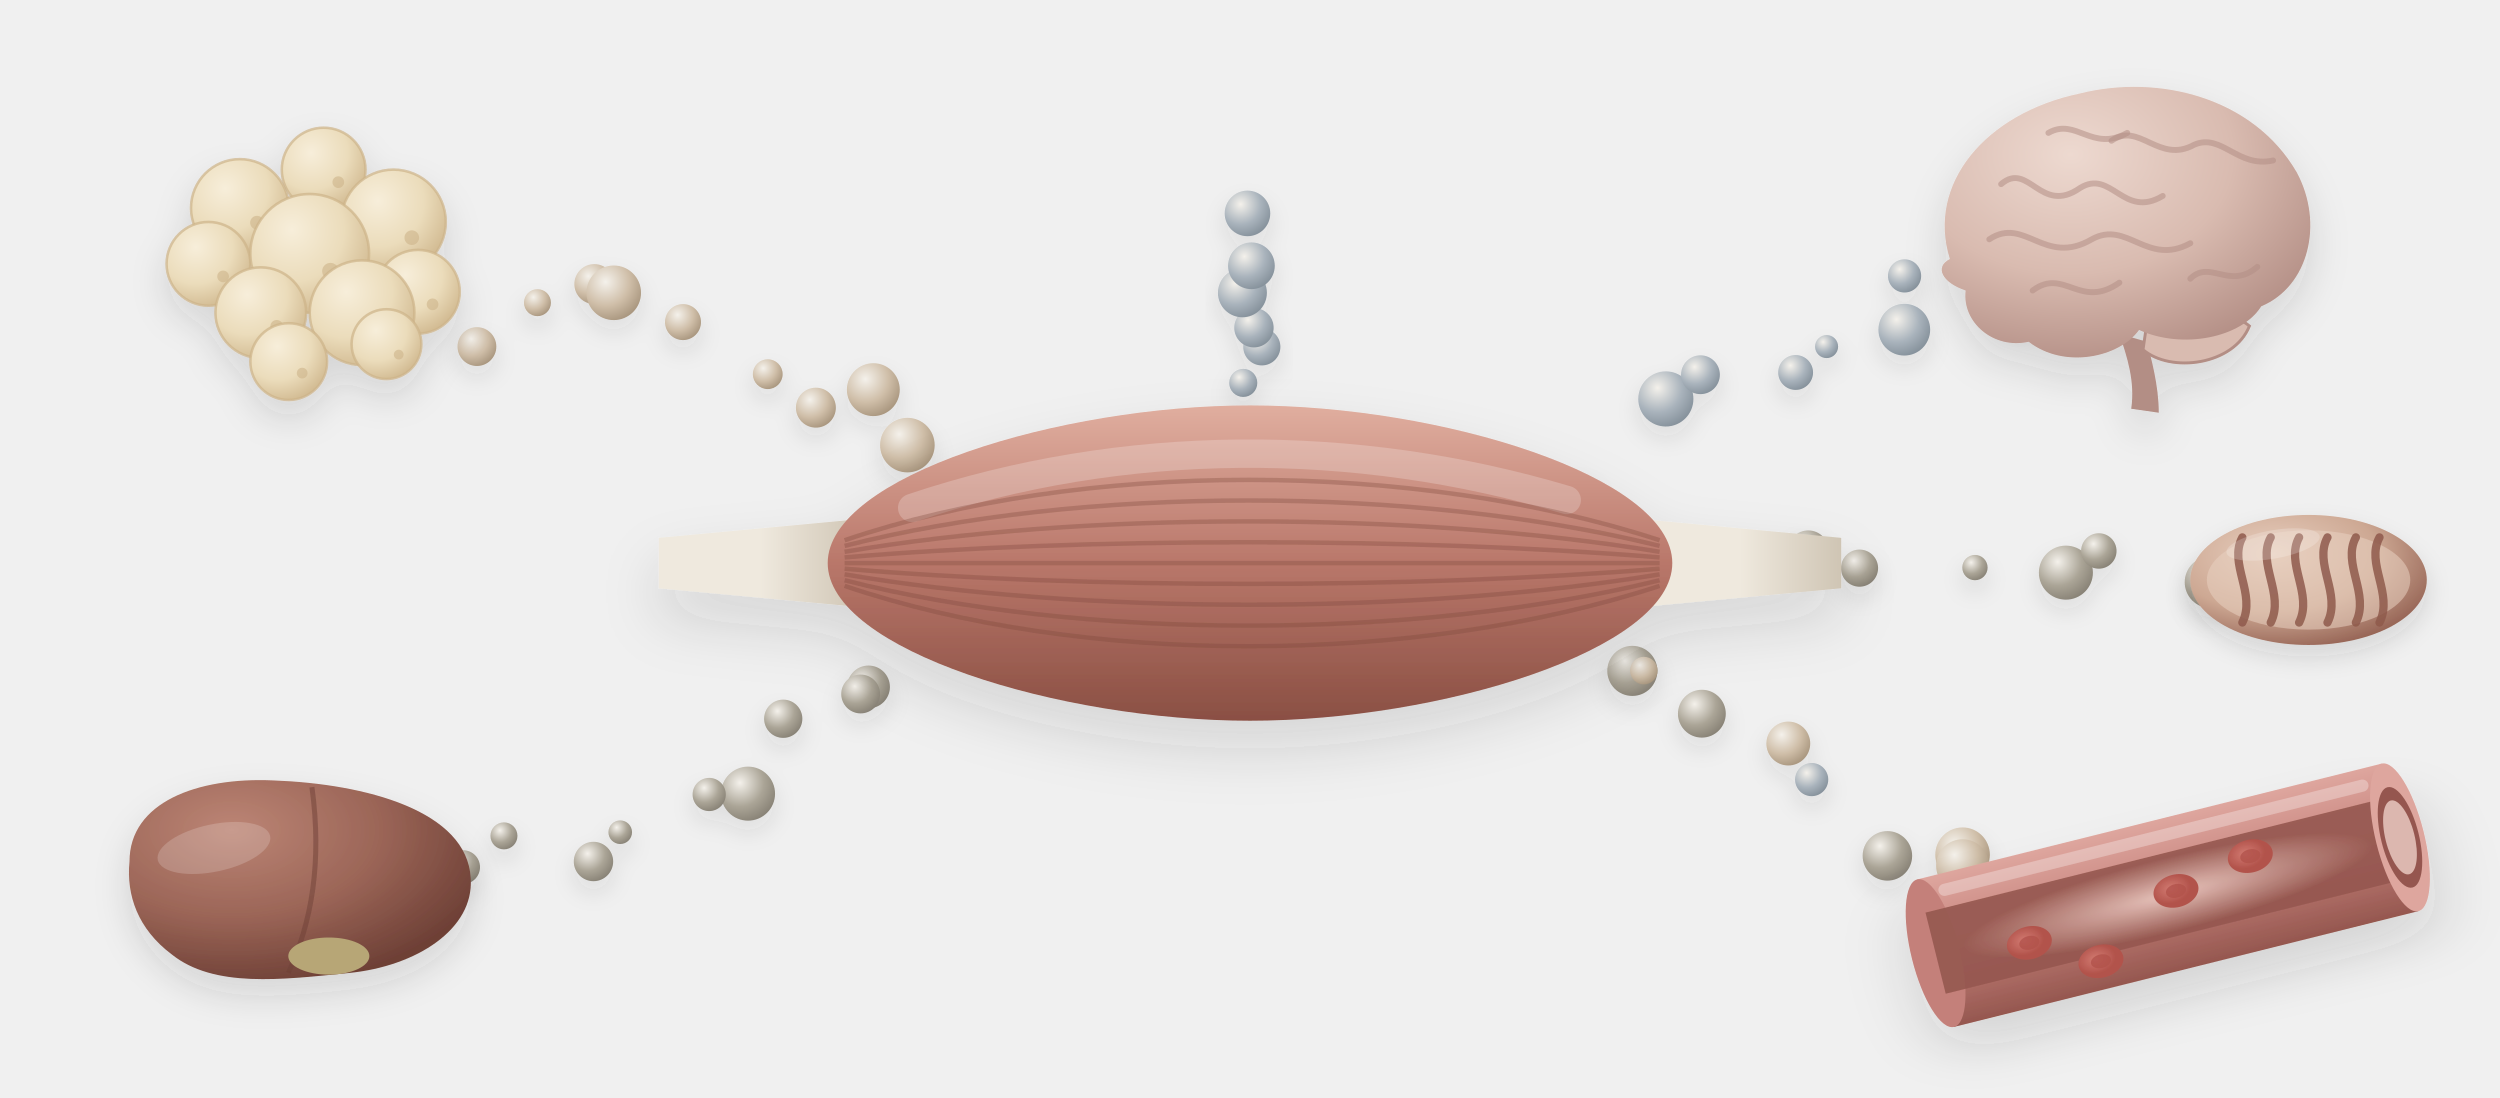
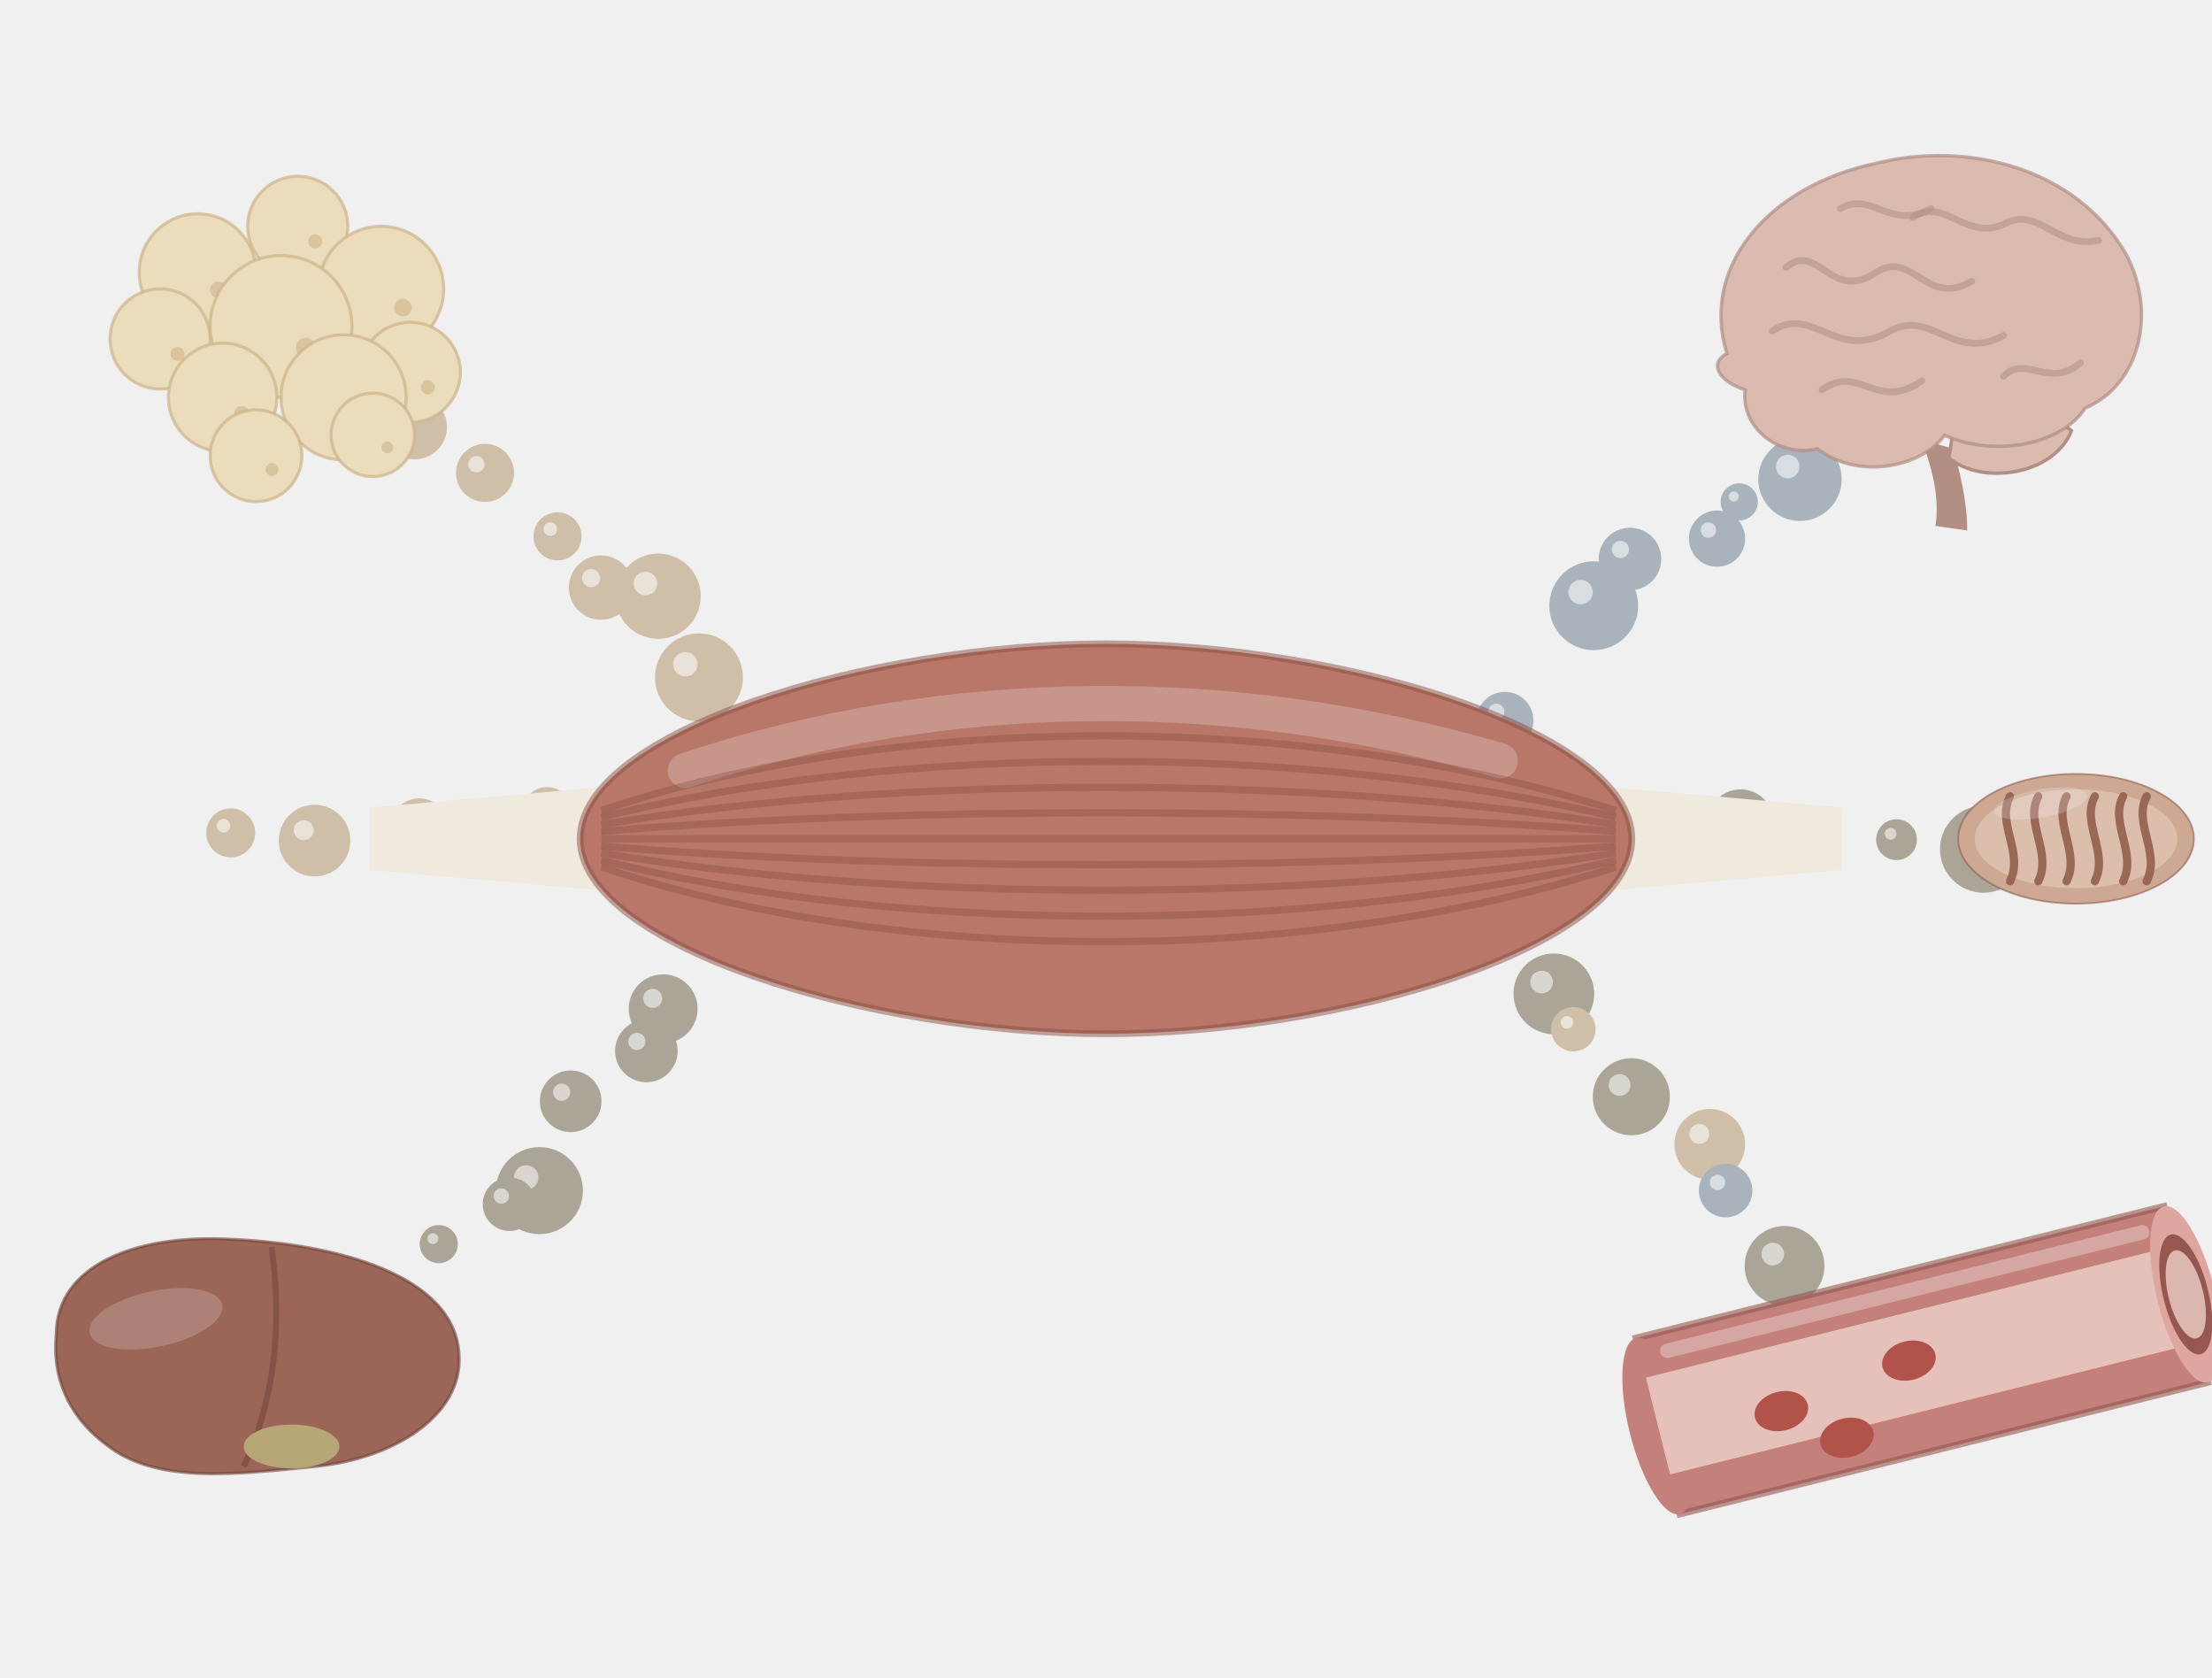
- <svg xmlns="http://www.w3.org/2000/svg" viewBox="0 0 888 390" width="888" height="390">
+ <svg xmlns="http://www.w3.org/2000/svg" viewBox="0 0 488 370" width="488" height="370">
  <defs>
    <linearGradient id="gMuscle" x1="0" y1="0" x2="0" y2="1">
      <stop offset="0" stop-color="#E0AE9F" />
      <stop offset="0.5" stop-color="#B9776A" />
      <stop offset="1" stop-color="#8A4F43" />
    </linearGradient>
    <linearGradient id="gMuted" x1="0" y1="0" x2="0" y2="1">
      <stop offset="0" stop-color="#DCC5B9" />
      <stop offset="0.5" stop-color="#CBAE9F" />
      <stop offset="1" stop-color="#A98B7D" />
    </linearGradient>
    <linearGradient id="gTendon" x1="0" y1="0" x2="1" y2="0">
      <stop offset="0" stop-color="#EFE9DE" />
      <stop offset="0.5" stop-color="#EFE9DE" />
      <stop offset="1" stop-color="#CFC5B4" />
    </linearGradient>
    <linearGradient id="gVessel" x1="0" y1="0" x2="0" y2="1">
      <stop offset="0" stop-color="#DEA69E" />
      <stop offset="0.5" stop-color="#C4807A" />
      <stop offset="1" stop-color="#95574F" />
    </linearGradient>
    <linearGradient id="gSkin" x1="0" y1="0" x2="0" y2="1">
      <stop offset="0" stop-color="#F3EAE0" />
      <stop offset="0.5" stop-color="#EBDFD2" />
      <stop offset="1" stop-color="#CDB9A6" />
    </linearGradient>
    <radialGradient id="gFat" cx="0.35" cy="0.3" r="0.8">
      <stop offset="0" stop-color="#F7EEDA" />
      <stop offset="0.55" stop-color="#EBDCBB" />
      <stop offset="1" stop-color="#CDB48A" />
    </radialGradient>
    <radialGradient id="gLiver" cx="0.3" cy="0.25" r="0.8">
      <stop offset="0" stop-color="#BC8575" />
      <stop offset="0.55" stop-color="#9B6557" />
      <stop offset="1" stop-color="#6E4036" />
    </radialGradient>
    <radialGradient id="gBrain" cx="0.35" cy="0.25" r="0.8">
      <stop offset="0" stop-color="#EDD9D0" />
      <stop offset="0.55" stop-color="#D9BBB0" />
      <stop offset="1" stop-color="#B38E85" />
    </radialGradient>
    <radialGradient id="gLumen" cx="0.5" cy="0.5" r="0.8">
      <stop offset="0" stop-color="#E9C8C0" />
      <stop offset="0.55" stop-color="#95574F" />
      <stop offset="1" stop-color="#95574F" />
    </radialGradient>
    <radialGradient id="gRbc" cx="0.4" cy="0.4" r="0.8">
      <stop offset="0" stop-color="#D27B72" />
      <stop offset="0.55" stop-color="#B2534B" />
      <stop offset="1" stop-color="#B2534B" />
    </radialGradient>
    <radialGradient id="gMito" cx="0.35" cy="0.3" r="0.8">
      <stop offset="0" stop-color="#E8CFBF" />
      <stop offset="0.55" stop-color="#CDA893" />
      <stop offset="1" stop-color="#8E5A4C" />
    </radialGradient>
    <radialGradient id="gMol1" cx="0.35" cy="0.3" r="0.8">
      <stop offset="0" stop-color="#F4F1EB" />
      <stop offset="0.55" stop-color="#A9B3BC" />
      <stop offset="1" stop-color="#7F8B95" />
    </radialGradient>
    <radialGradient id="gMol2" cx="0.35" cy="0.3" r="0.8">
      <stop offset="0" stop-color="#F4F1EB" />
      <stop offset="0.55" stop-color="#ABA597" />
      <stop offset="1" stop-color="#827C70" />
    </radialGradient>
    <radialGradient id="gMol3" cx="0.35" cy="0.3" r="0.8">
      <stop offset="0" stop-color="#F4F1EB" />
      <stop offset="0.55" stop-color="#CFBEA8" />
      <stop offset="1" stop-color="#A28F77" />
    </radialGradient>
    <radialGradient id="gSat" cx="0.35" cy="0.3" r="0.8">
      <stop offset="0" stop-color="#D8CFE0" />
      <stop offset="0.55" stop-color="#9C8FA8" />
      <stop offset="1" stop-color="#6F6380" />
    </radialGradient>
    <filter id="shadow" x="-20%" y="-20%" width="140%" height="160%">
      <feDropShadow dx="0" dy="10" stdDeviation="10" flood-color="#362D28" flood-opacity="0.14" />
    </filter>
    <filter id="soft" x="-20%" y="-20%" width="140%" height="160%">
      <feDropShadow dx="0" dy="4" stdDeviation="4" flood-color="#362D28" flood-opacity="0.10" />
    </filter>
  </defs>
-   <g filter="url(#soft)">
-     <circle cx="322.3" cy="158.1" r="9.7" fill="url(#gMol3)" />
-     <circle cx="310.2" cy="138.4" r="9.4" fill="url(#gMol3)" />
-     <circle cx="289.8" cy="144.8" r="7.1" fill="url(#gMol3)" />
-     <circle cx="272.7" cy="132.9" r="5.3" fill="url(#gMol3)" />
-     <circle cx="242.6" cy="114.4" r="6.4" fill="url(#gMol3)" />
-     <circle cx="211.1" cy="100.9" r="7.1" fill="url(#gMol3)" />
-     <circle cx="218.0" cy="104.0" r="9.7" fill="url(#gMol3)" />
-     <circle cx="190.9" cy="107.5" r="4.8" fill="url(#gMol3)" />
-     <circle cx="169.4" cy="123.1" r="6.9" fill="url(#gMol3)" />
-   </g>
-   <g filter="url(#soft)">
-     <circle cx="441.6" cy="136.0" r="5.0" fill="url(#gMol1)" />
-     <circle cx="448.2" cy="123.2" r="6.6" fill="url(#gMol1)" />
-     <circle cx="445.4" cy="116.4" r="7.0" fill="url(#gMol1)" />
-     <circle cx="441.3" cy="104.0" r="8.7" fill="url(#gMol1)" />
-     <circle cx="444.5" cy="94.4" r="8.3" fill="url(#gMol1)" />
-     <circle cx="443.1" cy="75.8" r="8.1" fill="url(#gMol1)" />
-   </g>
-   <g filter="url(#soft)">
-     <circle cx="561.0" cy="174.6" r="6.3" fill="url(#gMol1)" />
-     <circle cx="591.7" cy="141.7" r="9.8" fill="url(#gMol1)" />
-     <circle cx="604.0" cy="133.1" r="6.9" fill="url(#gMol1)" />
-     <circle cx="637.8" cy="132.3" r="6.2" fill="url(#gMol1)" />
-     <circle cx="648.8" cy="123.1" r="4.1" fill="url(#gMol1)" />
-     <circle cx="676.4" cy="117.1" r="9.2" fill="url(#gMol1)" />
-     <circle cx="676.5" cy="98.0" r="5.9" fill="url(#gMol1)" />
-     <circle cx="716.7" cy="105.4" r="8.8" fill="url(#gMol1)" />
-     <circle cx="724.7" cy="95.1" r="8.3" fill="url(#gMol1)" />
-   </g>
-   <g filter="url(#soft)">
-     <circle cx="308.5" cy="244.0" r="7.6" fill="url(#gMol2)" />
-     <circle cx="305.7" cy="246.5" r="6.9" fill="url(#gMol2)" />
-     <circle cx="278.2" cy="255.3" r="6.8" fill="url(#gMol2)" />
-     <circle cx="265.7" cy="281.9" r="9.6" fill="url(#gMol2)" />
-     <circle cx="251.9" cy="282.2" r="5.9" fill="url(#gMol2)" />
-     <circle cx="220.3" cy="295.6" r="4.2" fill="url(#gMol2)" />
-     <circle cx="210.8" cy="306.0" r="7.0" fill="url(#gMol2)" />
-     <circle cx="179.0" cy="296.9" r="4.8" fill="url(#gMol2)" />
-     <circle cx="164.5" cy="308.0" r="6.0" fill="url(#gMol2)" />
-   </g>
-   <g filter="url(#soft)">
-     <circle cx="579.8" cy="238.3" r="8.9" fill="url(#gMol2)" />
-     <circle cx="583.9" cy="238.2" r="4.9" fill="url(#gMol3)" />
-     <circle cx="604.5" cy="253.5" r="8.5" fill="url(#gMol2)" />
-     <circle cx="635.2" cy="264.1" r="7.8" fill="url(#gMol3)" />
-     <circle cx="643.5" cy="276.9" r="5.9" fill="url(#gMol1)" />
-     <circle cx="670.4" cy="304.0" r="8.8" fill="url(#gMol2)" />
-     <circle cx="697.1" cy="303.6" r="9.7" fill="url(#gMol3)" />
-     <circle cx="697.1" cy="307.5" r="9.4" fill="url(#gMol3)" />
-     <circle cx="736.6" cy="315.3" r="8.8" fill="url(#gMol3)" />
-   </g>
-   <g filter="url(#soft)">
-     <circle cx="618.7" cy="195.1" r="4.2" fill="url(#gMol2)" />
-     <circle cx="642.3" cy="195.7" r="7.3" fill="url(#gMol2)" />
-     <circle cx="660.5" cy="201.8" r="6.6" fill="url(#gMol2)" />
-     <circle cx="701.5" cy="201.6" r="4.5" fill="url(#gMol2)" />
-     <circle cx="733.8" cy="203.4" r="9.6" fill="url(#gMol2)" />
-     <circle cx="745.5" cy="195.7" r="6.3" fill="url(#gMol2)" />
-     <circle cx="785.2" cy="206.8" r="9.2" fill="url(#gMol2)" />
-   </g>
-   <g transform="translate(110 90) rotate(0) scale(1)">
-     <g filter="url(#shadow)" transform="scale(0.62)">
-       <circle cx="8" cy="-48" r="24" fill="url(#gFat)" stroke="#CDB48A" stroke-opacity="0.7" stroke-width="1.5" />
+   <g>
+     <circle cx="154.2" cy="149.4" r="9.7" fill="#CFBEA8" />
+     <circle cx="151.2" cy="146.5" r="2.7" fill="#fff" opacity="0.55" />
+     <circle cx="145.2" cy="131.5" r="9.4" fill="#CFBEA8" />
+     <circle cx="142.4" cy="128.7" r="2.6" fill="#fff" opacity="0.55" />
+     <circle cx="132.6" cy="129.6" r="7.1" fill="#CFBEA8" />
+     <circle cx="130.4" cy="127.5" r="2.0" fill="#fff" opacity="0.55" />
+     <circle cx="123.0" cy="118.3" r="5.3" fill="#CFBEA8" />
+     <circle cx="121.4" cy="116.7" r="1.5" fill="#fff" opacity="0.55" />
+     <circle cx="107.0" cy="104.3" r="6.4" fill="#CFBEA8" />
+     <circle cx="105.1" cy="102.4" r="1.8" fill="#fff" opacity="0.55" />
+     <circle cx="91.5" cy="94.2" r="7.1" fill="#CFBEA8" />
+     <circle cx="89.4" cy="92.1" r="2.0" fill="#fff" opacity="0.55" />
+   </g>
+   <g>
+     <circle cx="332.0" cy="158.9" r="6.3" fill="#A9B3BC" />
+     <circle cx="330.1" cy="157.0" r="1.8" fill="#fff" opacity="0.55" />
+     <circle cx="351.6" cy="133.6" r="9.8" fill="#A9B3BC" />
+     <circle cx="348.7" cy="130.6" r="2.7" fill="#fff" opacity="0.55" />
+     <circle cx="359.6" cy="123.3" r="6.9" fill="#A9B3BC" />
+     <circle cx="357.5" cy="121.2" r="1.9" fill="#fff" opacity="0.55" />
+     <circle cx="378.8" cy="118.8" r="6.2" fill="#A9B3BC" />
+     <circle cx="376.9" cy="116.9" r="1.7" fill="#fff" opacity="0.55" />
+     <circle cx="383.7" cy="110.7" r="4.1" fill="#A9B3BC" />
+     <circle cx="382.5" cy="109.5" r="1.1" fill="#fff" opacity="0.55" />
+     <circle cx="397.1" cy="105.7" r="9.2" fill="#A9B3BC" />
+     <circle cx="394.4" cy="102.9" r="2.6" fill="#fff" opacity="0.55" />
+   </g>
+   <g>
+     <circle cx="146.3" cy="222.5" r="7.6" fill="#ABA597" />
+     <circle cx="144.0" cy="220.2" r="2.1" fill="#fff" opacity="0.55" />
+     <circle cx="142.6" cy="231.8" r="6.9" fill="#ABA597" />
+     <circle cx="140.5" cy="229.7" r="1.9" fill="#fff" opacity="0.55" />
+     <circle cx="125.9" cy="242.9" r="6.8" fill="#ABA597" />
+     <circle cx="123.9" cy="240.9" r="1.9" fill="#fff" opacity="0.55" />
+     <circle cx="119.0" cy="262.6" r="9.6" fill="#ABA597" />
+     <circle cx="116.1" cy="259.7" r="2.7" fill="#fff" opacity="0.55" />
+     <circle cx="112.4" cy="265.6" r="5.9" fill="#ABA597" />
+     <circle cx="110.6" cy="263.8" r="1.7" fill="#fff" opacity="0.55" />
+     <circle cx="96.8" cy="274.4" r="4.2" fill="#ABA597" />
+     <circle cx="95.5" cy="273.2" r="1.2" fill="#fff" opacity="0.55" />
+   </g>
+   <g>
+     <circle cx="342.8" cy="219.2" r="8.9" fill="#ABA597" />
+     <circle cx="340.1" cy="216.6" r="2.5" fill="#fff" opacity="0.55" />
+     <circle cx="347.1" cy="227.0" r="4.9" fill="#CFBEA8" />
+     <circle cx="345.7" cy="225.5" r="1.4" fill="#fff" opacity="0.55" />
+     <circle cx="359.9" cy="241.9" r="8.5" fill="#ABA597" />
+     <circle cx="357.3" cy="239.3" r="2.4" fill="#fff" opacity="0.55" />
+     <circle cx="377.2" cy="252.4" r="7.8" fill="#CFBEA8" />
+     <circle cx="374.9" cy="250.1" r="2.2" fill="#fff" opacity="0.55" />
+     <circle cx="380.7" cy="262.6" r="5.9" fill="#A9B3BC" />
+     <circle cx="378.9" cy="260.8" r="1.7" fill="#fff" opacity="0.55" />
+     <circle cx="393.7" cy="279.2" r="8.8" fill="#ABA597" />
+     <circle cx="391.1" cy="276.6" r="2.5" fill="#fff" opacity="0.55" />
+   </g>
+   <g>
+     <circle cx="370.7" cy="181.6" r="4.2" fill="#ABA597" />
+     <circle cx="369.4" cy="180.3" r="1.2" fill="#fff" opacity="0.55" />
+     <circle cx="384.0" cy="181.4" r="7.3" fill="#ABA597" />
+     <circle cx="381.8" cy="179.2" r="2.0" fill="#fff" opacity="0.55" />
+     <circle cx="394.2" cy="184.9" r="6.6" fill="#ABA597" />
+     <circle cx="392.2" cy="183.0" r="1.8" fill="#fff" opacity="0.55" />
+     <circle cx="418.4" cy="185.2" r="4.5" fill="#ABA597" />
+     <circle cx="417.1" cy="183.9" r="1.3" fill="#fff" opacity="0.55" />
+     <circle cx="437.6" cy="187.3" r="9.6" fill="#ABA597" />
+     <circle cx="434.7" cy="184.4" r="2.7" fill="#fff" opacity="0.55" />
+   </g>
+   <g>
+     <circle cx="120.7" cy="179.1" r="5.5" fill="#CFBEA8" />
+     <circle cx="119.1" cy="177.5" r="1.5" fill="#fff" opacity="0.55" />
+     <circle cx="103.3" cy="182.1" r="4.5" fill="#CFBEA8" />
+     <circle cx="102.0" cy="180.8" r="1.3" fill="#fff" opacity="0.55" />
+     <circle cx="92.5" cy="182.6" r="6.5" fill="#CFBEA8" />
+     <circle cx="90.6" cy="180.6" r="1.8" fill="#fff" opacity="0.55" />
+     <circle cx="69.4" cy="185.4" r="7.9" fill="#CFBEA8" />
+     <circle cx="67.0" cy="183.1" r="2.2" fill="#fff" opacity="0.55" />
+     <circle cx="50.9" cy="183.7" r="5.4" fill="#CFBEA8" />
+     <circle cx="49.3" cy="182.1" r="1.5" fill="#fff" opacity="0.55" />
+   </g>
+   <g transform="translate(62 72) rotate(0) scale(1)">
+     <g transform="scale(0.46)">
+       <circle cx="8" cy="-48" r="24" fill="#EBDCBB" stroke="#CDB48A" stroke-opacity="0.7" stroke-width="1.5" />
      <circle cx="16.4" cy="-40.8" r="3.36" fill="#CDB48A" opacity="0.6" />
-       <circle cx="-40" cy="-26" r="28" fill="url(#gFat)" stroke="#CDB48A" stroke-opacity="0.7" stroke-width="1.5" />
+       <circle cx="-40" cy="-26" r="28" fill="#EBDCBB" stroke="#CDB48A" stroke-opacity="0.7" stroke-width="1.5" />
      <circle cx="-30.2" cy="-17.6" r="3.92" fill="#CDB48A" opacity="0.6" />
-       <circle cx="48" cy="-18" r="30" fill="url(#gFat)" stroke="#CDB48A" stroke-opacity="0.7" stroke-width="1.5" />
+       <circle cx="48" cy="-18" r="30" fill="#EBDCBB" stroke="#CDB48A" stroke-opacity="0.7" stroke-width="1.5" />
      <circle cx="58.5" cy="-9" r="4.2" fill="#CDB48A" opacity="0.6" />
-       <circle cx="-58" cy="6" r="24" fill="url(#gFat)" stroke="#CDB48A" stroke-opacity="0.7" stroke-width="1.5" />
+       <circle cx="-58" cy="6" r="24" fill="#EBDCBB" stroke="#CDB48A" stroke-opacity="0.7" stroke-width="1.5" />
      <circle cx="-49.6" cy="13.2" r="3.36" fill="#CDB48A" opacity="0.6" />
-       <circle cx="62" cy="22" r="24" fill="url(#gFat)" stroke="#CDB48A" stroke-opacity="0.7" stroke-width="1.5" />
+       <circle cx="62" cy="22" r="24" fill="#EBDCBB" stroke="#CDB48A" stroke-opacity="0.7" stroke-width="1.5" />
      <circle cx="70.4" cy="29.2" r="3.36" fill="#CDB48A" opacity="0.6" />
-       <circle cx="0" cy="0" r="34" fill="url(#gFat)" stroke="#CDB48A" stroke-opacity="0.7" stroke-width="1.5" />
+       <circle cx="0" cy="0" r="34" fill="#EBDCBB" stroke="#CDB48A" stroke-opacity="0.7" stroke-width="1.5" />
      <circle cx="11.9" cy="10.2" r="4.76" fill="#CDB48A" opacity="0.6" />
-       <circle cx="-28" cy="34" r="26" fill="url(#gFat)" stroke="#CDB48A" stroke-opacity="0.7" stroke-width="1.5" />
+       <circle cx="-28" cy="34" r="26" fill="#EBDCBB" stroke="#CDB48A" stroke-opacity="0.7" stroke-width="1.5" />
      <circle cx="-18.9" cy="41.8" r="3.64" fill="#CDB48A" opacity="0.6" />
-       <circle cx="30" cy="34" r="30" fill="url(#gFat)" stroke="#CDB48A" stroke-opacity="0.7" stroke-width="1.5" />
+       <circle cx="30" cy="34" r="30" fill="#EBDCBB" stroke="#CDB48A" stroke-opacity="0.7" stroke-width="1.5" />
      <circle cx="40.5" cy="43" r="4.2" fill="#CDB48A" opacity="0.6" />
-       <circle cx="-12" cy="62" r="22" fill="url(#gFat)" stroke="#CDB48A" stroke-opacity="0.7" stroke-width="1.5" />
+       <circle cx="-12" cy="62" r="22" fill="#EBDCBB" stroke="#CDB48A" stroke-opacity="0.7" stroke-width="1.5" />
      <circle cx="-4.3" cy="68.6" r="3.08" fill="#CDB48A" opacity="0.6" />
-       <circle cx="44" cy="52" r="20" fill="url(#gFat)" stroke="#CDB48A" stroke-opacity="0.7" stroke-width="1.5" />
+       <circle cx="44" cy="52" r="20" fill="#EBDCBB" stroke="#CDB48A" stroke-opacity="0.7" stroke-width="1.5" />
      <circle cx="51" cy="58" r="2.8" fill="#CDB48A" opacity="0.6" />
    </g>
  </g>
-   <g transform="translate(680 22) rotate(0) scale(0.7)">
-     <g filter="url(#shadow)">
+   <g transform="translate(372 28) rotate(0) scale(0.5)">
+     <g>
      <path d="M104,138 C108,150 112,162 110,176 L124,178 C124,164 120,150 118,142 Z" fill="#B38E85" />
      <path d="M118,132 C132,124 158,124 170,134 C162,154 130,158 116,146 Z" fill="#D9BBB0" stroke="#B38E85" stroke-width="1.5" />
-       <path d="M18,100 C6,62 36,26 84,16 C124,6 172,18 194,56 C208,82 200,114 176,124 C166,140 136,146 114,136 C104,150 76,156 58,142 C40,146 24,132 26,116 C14,112 10,104 18,100 Z" fill="url(#gBrain)" />
+       <path d="M18,100 C6,62 36,26 84,16 C124,6 172,18 194,56 C208,82 200,114 176,124 C166,140 136,146 114,136 C104,150 76,156 58,142 C40,146 24,132 26,116 C14,112 10,104 18,100 Z" fill="#D9BBB0" stroke="#B38E85" stroke-opacity="0.7" stroke-width="1.5" />
      <path d="M44,62 C58,50 64,78 84,64 C100,54 106,80 126,68" fill="none" stroke="#B38E85" stroke-opacity="0.55" stroke-width="3" stroke-linecap="round" />
      <path d="M38,90 C56,78 66,104 90,90 C108,80 118,104 140,92" fill="none" stroke="#B38E85" stroke-opacity="0.55" stroke-width="3" stroke-linecap="round" />
      <path d="M60,116 C76,104 84,126 104,112" fill="none" stroke="#B38E85" stroke-opacity="0.55" stroke-width="3" stroke-linecap="round" />
      <path d="M100,40 C114,30 124,52 142,42 C156,36 164,54 182,50" fill="none" stroke="#B38E85" stroke-opacity="0.55" stroke-width="3" stroke-linecap="round" />
      <path d="M140,110 C150,100 160,116 174,104" fill="none" stroke="#B38E85" stroke-opacity="0.55" stroke-width="3" stroke-linecap="round" />
      <path d="M68,36 C82,28 90,46 108,36" fill="none" stroke="#B38E85" stroke-opacity="0.55" stroke-width="3" stroke-linecap="round" />
    </g>
  </g>
-   <g transform="translate(40 270) rotate(0) scale(0.6)">
-     <g filter="url(#shadow)">
-       <path d="M10,60 C10,25 50,10 95,12 C150,14 210,30 212,70 C214,100 180,122 140,126 C100,130 60,135 35,115 C15,100 8,80 10,60 Z" fill="url(#gLiver)" />
+   <g transform="translate(8 268) rotate(0) scale(0.44)">
+     <g>
+       <path d="M10,60 C10,25 50,10 95,12 C150,14 210,30 212,70 C214,100 180,122 140,126 C100,130 60,135 35,115 C15,100 8,80 10,60 Z" fill="#9B6557" stroke="#6E4036" stroke-opacity="0.6" stroke-width="1.5" />
      <path d="M118,16 C124,60 118,96 104,126" fill="none" stroke="#6E4036" stroke-opacity="0.5" stroke-width="3" />
      <ellipse cx="60" cy="52" rx="34" ry="14" fill="#fff" opacity="0.18" transform="rotate(-12 60 52)" />
      <ellipse cx="128" cy="116" rx="24" ry="11" fill="#B7A676" />
    </g>
  </g>
-   <g transform="translate(770 318) rotate(-14) scale(1)">
-     <g filter="url(#shadow)">
-       <path d="M-85,-27 L85,-27 L85,27 L-85,27 Z" fill="url(#gVessel)" />
-       <ellipse cx="-85" cy="0" rx="8.64" ry="27" fill="#C4807A" />
-       <path d="M-85,-14.85 L85,-14.85 L85,14.85 L-85,14.85 Z" fill="url(#gLumen)" opacity="0.9" />
-       <g transform="translate(-51.8 4.5)">
-         <ellipse rx="8.1" ry="5.832" fill="url(#gRbc)" />
-         <ellipse rx="3.645" ry="2.43" fill="#B2534B" opacity="0.8" />
+   <g transform="translate(424 300) rotate(-14) scale(1)">
+     <g>
+       <path d="M-60,-20 L60,-20 L60,20 L-60,20 Z" fill="#C4807A" stroke="#95574F" stroke-opacity="0.6" stroke-width="1.5" />
+       <ellipse cx="-60" cy="0" rx="6.4" ry="20" fill="#C4807A" />
+       <path d="M-60,-11 L60,-11 L60,11 L-60,11 Z" fill="#E9C8C0" opacity="0.9" />
+       <g transform="translate(-32.8 3.4)">
+         <ellipse rx="6" ry="4.32" fill="#B2534B" />
+         <ellipse rx="2.7" ry="1.8" fill="#B2534B" opacity="0.8" />
      </g>
-       <g transform="translate(3.2 -0.8)">
-         <ellipse rx="8.1" ry="5.832" fill="url(#gRbc)" />
-         <ellipse rx="3.645" ry="2.43" fill="#B2534B" opacity="0.8" />
+       <g transform="translate(-2.8 -0.6)">
+         <ellipse rx="6" ry="4.32" fill="#B2534B" />
+         <ellipse rx="2.7" ry="1.8" fill="#B2534B" opacity="0.8" />
      </g>
-       <g transform="translate(-28.7 17.0)">
-         <ellipse rx="8.1" ry="5.832" fill="url(#gRbc)" />
-         <ellipse rx="3.645" ry="2.43" fill="#B2534B" opacity="0.8" />
+       <g transform="translate(-20.2 12.6)">
+         <ellipse rx="6" ry="4.32" fill="#B2534B" />
+         <ellipse rx="2.7" ry="1.8" fill="#B2534B" opacity="0.8" />
      </g>
-       <g transform="translate(31.8 -6.4)">
-         <ellipse rx="8.1" ry="5.832" fill="url(#gRbc)" />
-         <ellipse rx="3.645" ry="2.43" fill="#B2534B" opacity="0.8" />
-       </g>
-       <ellipse cx="85" cy="0" rx="8.64" ry="27" fill="#DEA69E" />
-       <ellipse cx="85" cy="0" rx="6.739" ry="18.36" fill="#95574F" />
-       <ellipse cx="85" cy="0" rx="5.184" ry="13.5" fill="#E9C8C0" opacity="0.85" />
-       <path d="M-76.5,-21.06 L76.5,-21.06" stroke="#fff" stroke-opacity="0.3" stroke-width="4.32" stroke-linecap="round" />
-     </g>
-   </g>
-   <g transform="translate(820 206) rotate(0) scale(0.42)">
-     <g filter="url(#shadow)">
-       <ellipse rx="100" ry="55" fill="url(#gMito)" />
+       <ellipse cx="60" cy="0" rx="6.4" ry="20" fill="#DEA69E" />
+       <ellipse cx="60" cy="0" rx="4.992" ry="13.6" fill="#95574F" />
+       <ellipse cx="60" cy="0" rx="3.84" ry="10" fill="#E9C8C0" opacity="0.85" />
+       <path d="M-54,-15.6 L54,-15.6" stroke="#fff" stroke-opacity="0.3" stroke-width="3.2" stroke-linecap="round" />
+     </g>
+   </g>
+   <g transform="translate(458 185) rotate(0) scale(0.26)">
+     <g>
+       <ellipse rx="100" ry="55" fill="#CDA893" stroke="#8E5A4C" stroke-opacity="0.6" stroke-width="1.5" />
      <ellipse rx="86" ry="42" fill="#E8CFBF" opacity="0.55" />
      <path d="M-56,-36 C-68,-14 -44,12 -56,36" fill="none" stroke="#8E5A4C" stroke-opacity="0.85" stroke-width="7" stroke-linecap="round" />
      <path d="M-32,-36 C-44,-14 -20,12 -32,36" fill="none" stroke="#8E5A4C" stroke-opacity="0.85" stroke-width="7" stroke-linecap="round" />
      <path d="M-8,-36 C-20,-14 4,12 -8,36" fill="none" stroke="#8E5A4C" stroke-opacity="0.85" stroke-width="7" stroke-linecap="round" />
      <path d="M16,-36 C4,-14 28,12 16,36" fill="none" stroke="#8E5A4C" stroke-opacity="0.85" stroke-width="7" stroke-linecap="round" />
      <path d="M40,-36 C28,-14 52,12 40,36" fill="none" stroke="#8E5A4C" stroke-opacity="0.85" stroke-width="7" stroke-linecap="round" />
      <path d="M60,-36 C48,-14 72,12 60,36" fill="none" stroke="#8E5A4C" stroke-opacity="0.85" stroke-width="7" stroke-linecap="round" />
      <ellipse cx="-30" cy="-30" rx="40" ry="12" fill="#fff" opacity="0.2" transform="rotate(-10 -30 -30)" />
    </g>
  </g>
-   <g transform="translate(444 200) rotate(0) scale(1)">
-     <g filter="url(#shadow)">
-       <path d="M-138,-15.68 L-210,-8.96 L-210,8.96 L-138,15.68 Z" fill="url(#gTendon)" />
-       <path d="M138,-15.68 L210,-8.96 L210,8.96 L138,15.68 Z" fill="url(#gTendon)" />
-       <path d="M-150,0 C-150,-30.8 -67.5,-56 0,-56 C67.5,-56 150,-30.8 150,0 C150,30.8 67.5,56 0,56 C-67.5,56 -150,30.8 -150,0 Z" fill="url(#gMuscle)" />
-       <path d="M-120,-19.6 C-45,-44.8 37.5,-44.8 112.5,-22.4" fill="none" stroke="#fff" stroke-opacity="0.22" stroke-width="10.08" stroke-linecap="round" />
-       <path d="M-144,-8.1 C-60,-36.7 58.2,-36.7 145.5,-8.1" fill="none" stroke="#7A4539" stroke-opacity="0.32" stroke-width="1.6" />
-       <path d="M-144,-6.1 C-60,-27.6 58.2,-27.6 145.5,-6.1" fill="none" stroke="#7A4539" stroke-opacity="0.32" stroke-width="1.6" />
-       <path d="M-144,-4.0 C-60,-18.4 58.2,-18.4 145.5,-4.0" fill="none" stroke="#7A4539" stroke-opacity="0.32" stroke-width="1.6" />
-       <path d="M-144,-2.0 C-60,-9.2 58.2,-9.2 145.5,-2.0" fill="none" stroke="#7A4539" stroke-opacity="0.32" stroke-width="1.6" />
-       <path d="M-144,0.0 C-60,0.0 58.2,0.0 145.5,0.0" fill="none" stroke="#7A4539" stroke-opacity="0.32" stroke-width="1.6" />
-       <path d="M-144,2.0 C-60,9.2 58.2,9.2 145.5,2.0" fill="none" stroke="#7A4539" stroke-opacity="0.32" stroke-width="1.6" />
-       <path d="M-144,4.0 C-60,18.4 58.2,18.4 145.5,4.0" fill="none" stroke="#7A4539" stroke-opacity="0.32" stroke-width="1.6" />
-       <path d="M-144,6.1 C-60,27.6 58.2,27.6 145.5,6.1" fill="none" stroke="#7A4539" stroke-opacity="0.32" stroke-width="1.6" />
-       <path d="M-144,8.1 C-60,36.7 58.2,36.7 145.5,8.1" fill="none" stroke="#7A4539" stroke-opacity="0.32" stroke-width="1.6" />
+   <g transform="translate(244 185) rotate(0) scale(1)">
+     <g>
+       <path d="M-104,-12.04 L-162.4,-6.88 L-162.4,6.88 L-104,12.04 Z" fill="#EFE9DE" />
+       <path d="M104,-12.04 L162.4,-6.88 L162.4,6.88 L104,12.04 Z" fill="#EFE9DE" />
+       <path d="M-116,0 C-116,-23.65 -52.2,-43 0,-43 C52.2,-43 116,-23.65 116,0 C116,23.65 52.2,43 0,43 C-52.2,43 -116,23.65 -116,0 Z" fill="#B9776A" stroke="#8A4F43" stroke-opacity="0.5" stroke-width="1.5" />
+       <path d="M-92.8,-15.05 C-34.8,-34.4 29,-34.4 87,-17.2" fill="none" stroke="#fff" stroke-opacity="0.22" stroke-width="7.74" stroke-linecap="round" />
+       <path d="M-111.36,-6.2 C-46.4,-28.2 45.008,-28.2 112.52,-6.2" fill="none" stroke="#7A4539" stroke-opacity="0.32" stroke-width="1.6" />
+       <path d="M-111.36,-4.7 C-46.4,-21.2 45.008,-21.2 112.52,-4.7" fill="none" stroke="#7A4539" stroke-opacity="0.32" stroke-width="1.6" />
+       <path d="M-111.36,-3.1 C-46.4,-14.1 45.008,-14.1 112.52,-3.1" fill="none" stroke="#7A4539" stroke-opacity="0.32" stroke-width="1.6" />
+       <path d="M-111.36,-1.6 C-46.4,-7.1 45.008,-7.1 112.52,-1.6" fill="none" stroke="#7A4539" stroke-opacity="0.32" stroke-width="1.6" />
+       <path d="M-111.36,0.0 C-46.4,0.0 45.008,0.0 112.52,0.0" fill="none" stroke="#7A4539" stroke-opacity="0.32" stroke-width="1.6" />
+       <path d="M-111.36,1.6 C-46.4,7.1 45.008,7.1 112.52,1.6" fill="none" stroke="#7A4539" stroke-opacity="0.32" stroke-width="1.6" />
+       <path d="M-111.36,3.1 C-46.4,14.1 45.008,14.1 112.52,3.1" fill="none" stroke="#7A4539" stroke-opacity="0.32" stroke-width="1.6" />
+       <path d="M-111.36,4.7 C-46.4,21.2 45.008,21.2 112.52,4.7" fill="none" stroke="#7A4539" stroke-opacity="0.32" stroke-width="1.6" />
+       <path d="M-111.36,6.2 C-46.4,28.2 45.008,28.2 112.52,6.2" fill="none" stroke="#7A4539" stroke-opacity="0.32" stroke-width="1.6" />
    </g>
  </g>
</svg>
